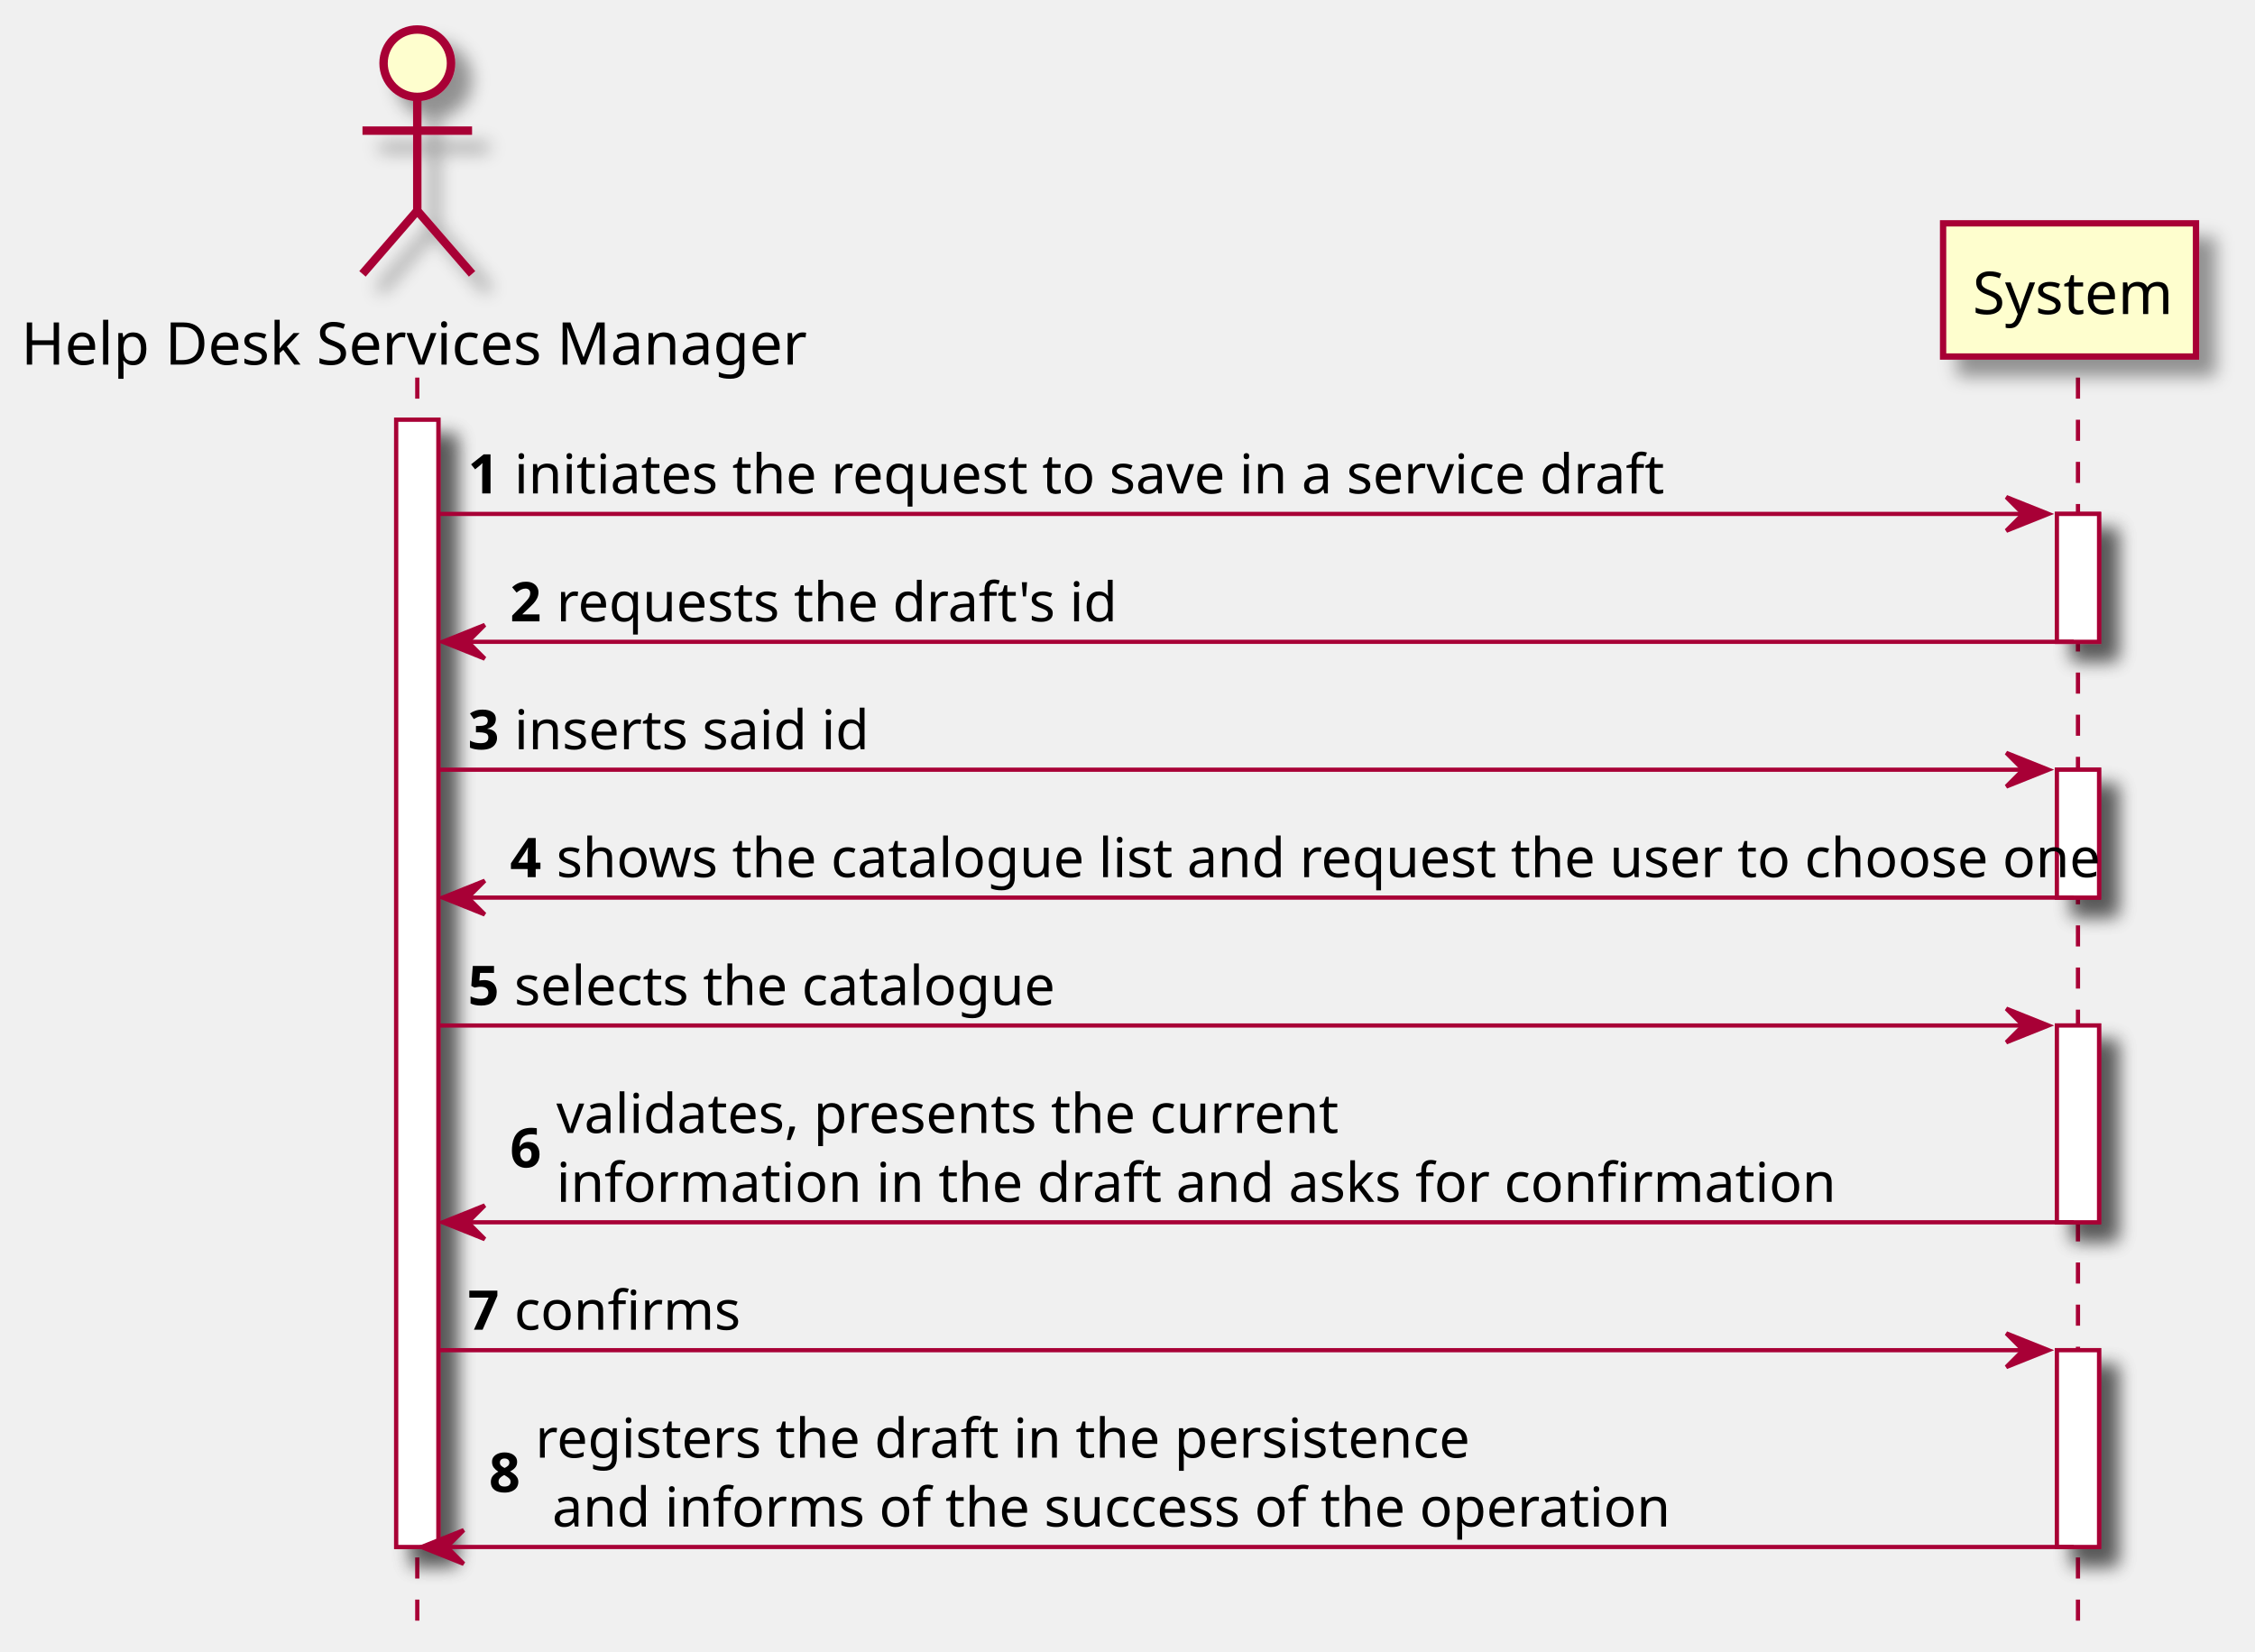
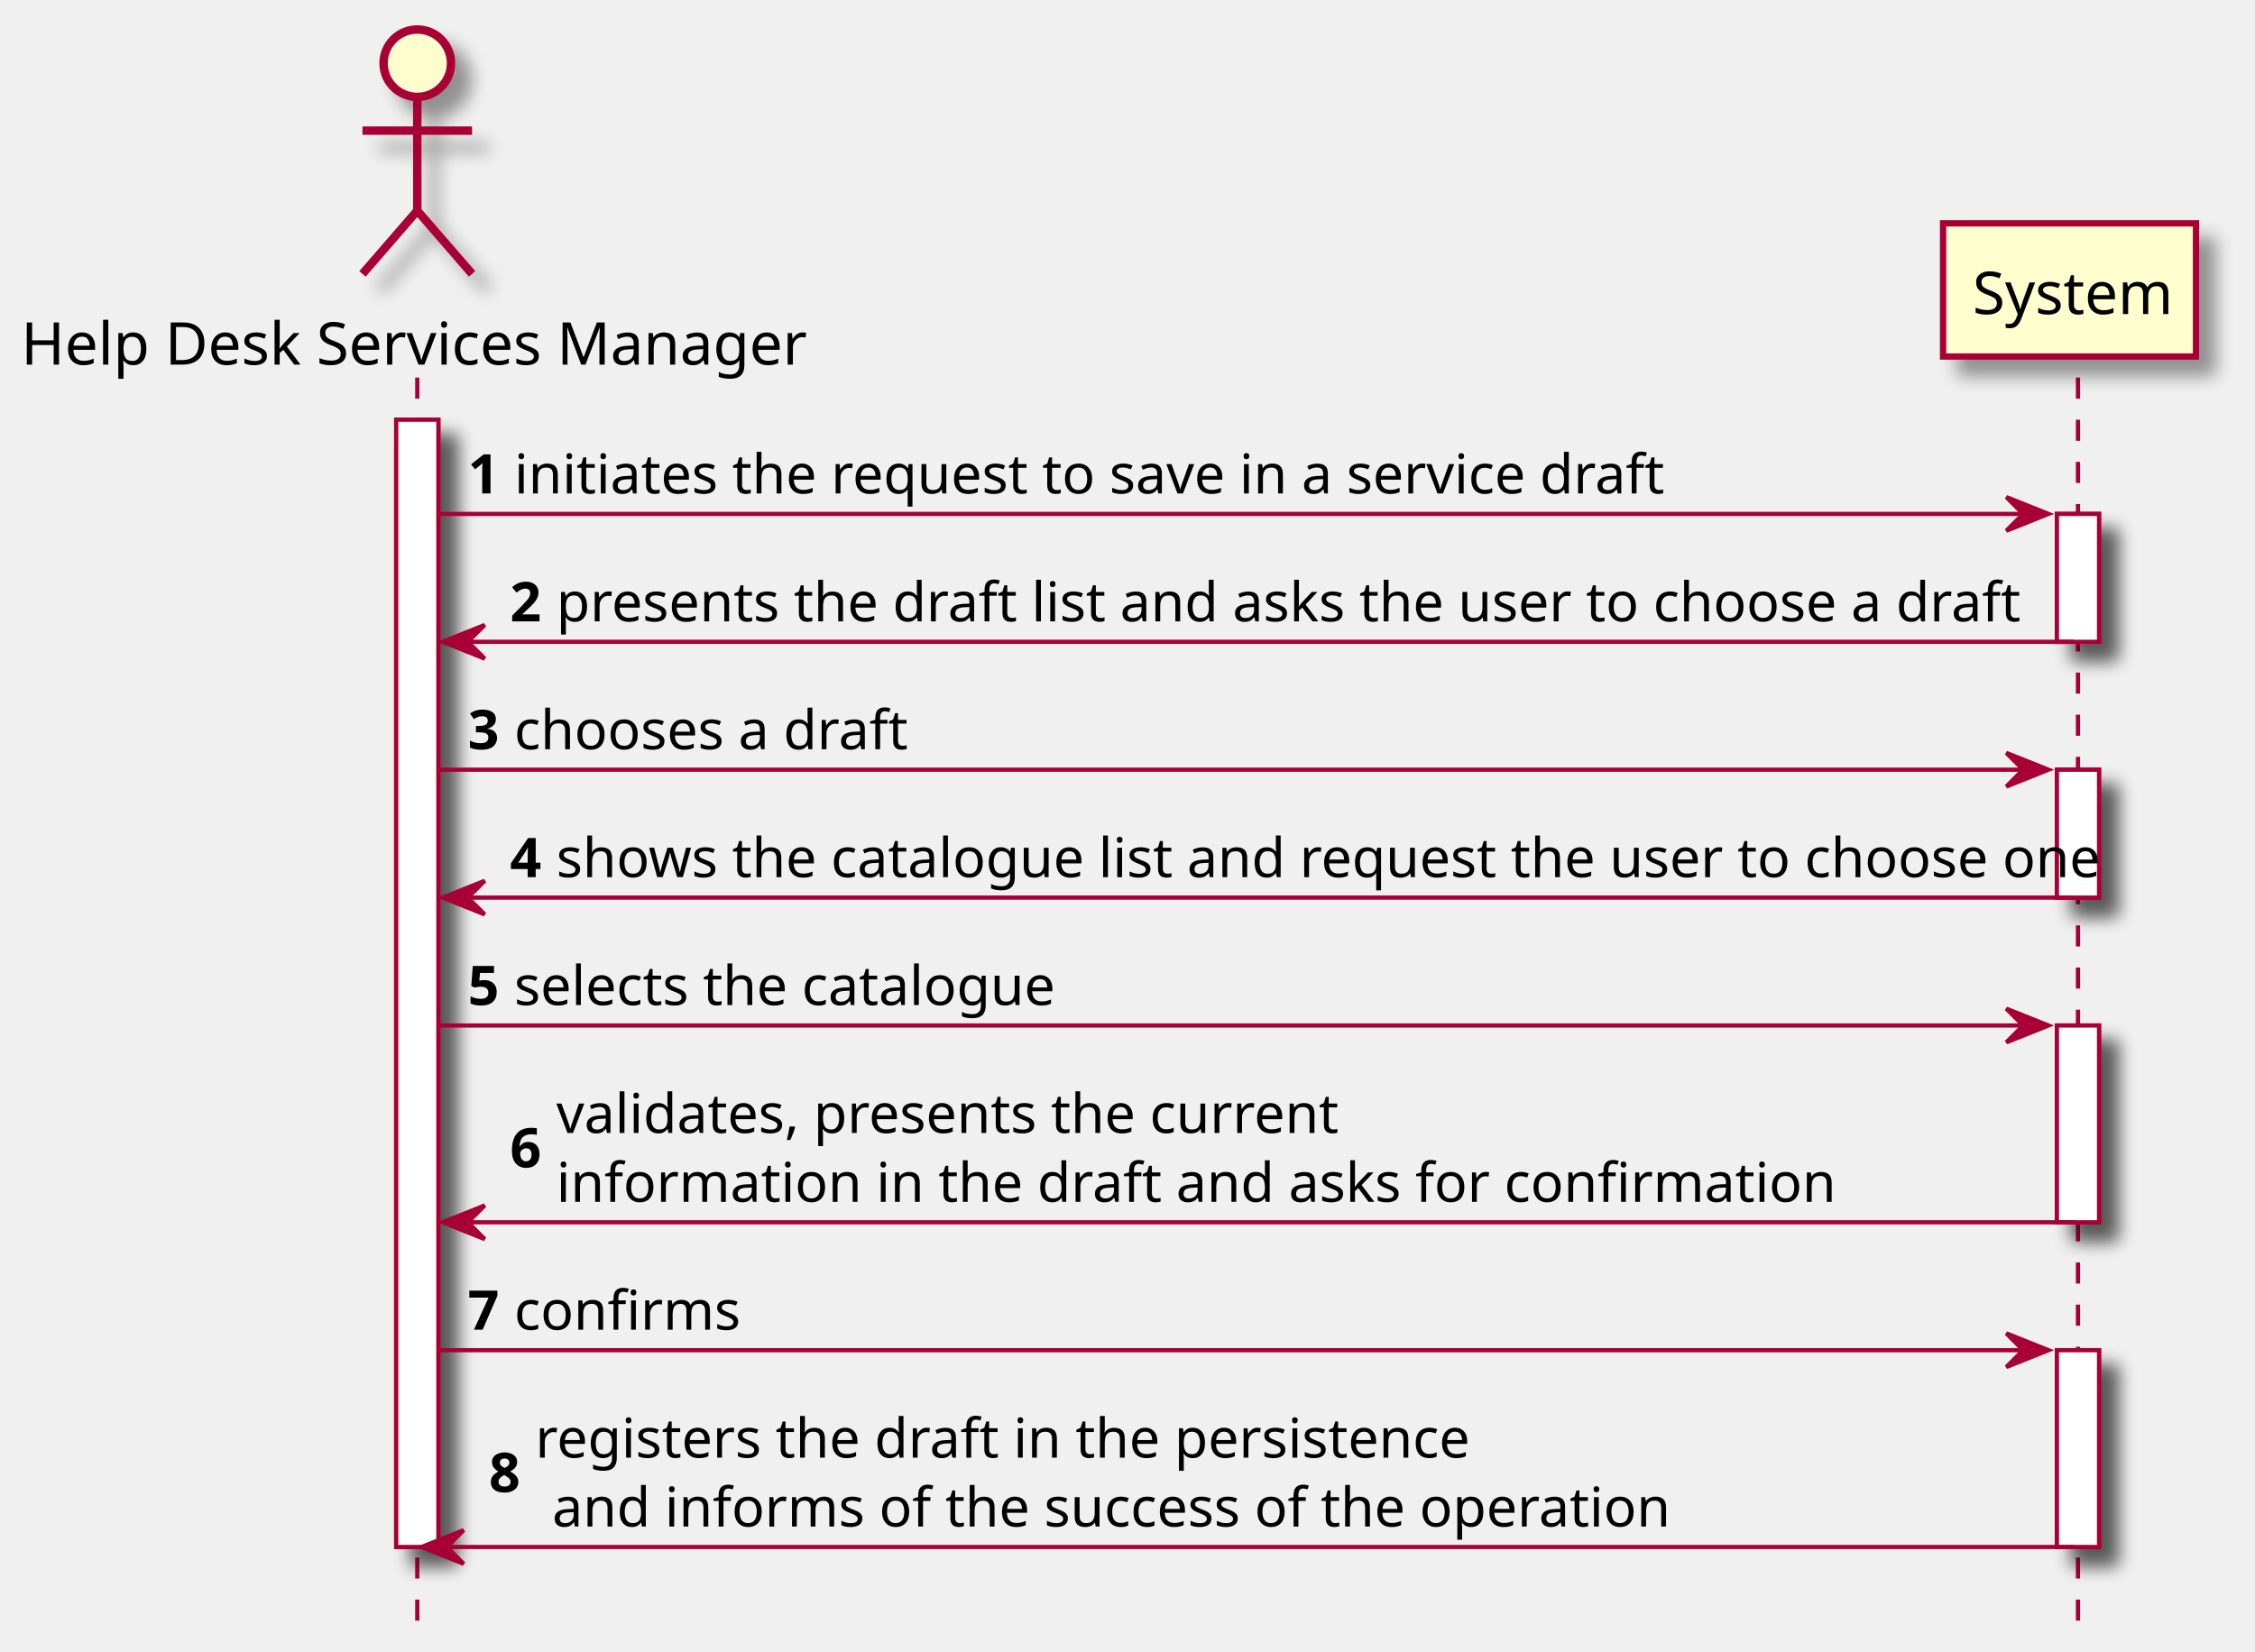
<svg xmlns="http://www.w3.org/2000/svg" contentScriptType="application/ecmascript" contentStyleType="text/css" height="392px" preserveAspectRatio="none" style="width:535px;height:392px;" version="1.1" viewBox="0 0 535 392" width="535px" zoomAndPan="magnify">
  <defs>
-     <filter height="300%" id="f1pp89qy25jue6" width="300%" x="-1" y="-1">
+     <filter height="300%" id="f8i2fabqa6q6c" width="300%" x="-1" y="-1">
      <feGaussianBlur result="blurOut" stdDeviation="2.0" />
      <feColorMatrix in="blurOut" result="blurOut2" type="matrix" values="0 0 0 0 0 0 0 0 0 0 0 0 0 0 0 0 0 0 .4 0" />
      <feOffset dx="4.0" dy="4.0" in="blurOut2" result="blurOut3" />
      <feBlend in="SourceGraphic" in2="blurOut3" mode="normal" />
    </filter>
  </defs>
  <g>
-     <rect fill="#FFFFFF" filter="url(#f1pp89qy25jue6)" height="267.516" style="stroke:#A80036;stroke-width:1.0;" width="10" x="94" y="99.609" />
-     <rect fill="#FFFFFF" filter="url(#f1pp89qy25jue6)" height="30.352" style="stroke:#A80036;stroke-width:1.0;" width="10" x="488" y="121.961" />
-     <rect fill="#FFFFFF" filter="url(#f1pp89qy25jue6)" height="30.352" style="stroke:#A80036;stroke-width:1.0;" width="10" x="488" y="182.664" />
-     <rect fill="#FFFFFF" filter="url(#f1pp89qy25jue6)" height="46.703" style="stroke:#A80036;stroke-width:1.0;" width="10" x="488" y="243.367" />
-     <rect fill="#FFFFFF" filter="url(#f1pp89qy25jue6)" height="46.703" style="stroke:#A80036;stroke-width:1.0;" width="10" x="488" y="320.422" />
+     <rect fill="#FFFFFF" filter="url(#f8i2fabqa6q6c)" height="267.516" style="stroke:#A80036;stroke-width:1.0;" width="10" x="94" y="99.609" />
+     <rect fill="#FFFFFF" filter="url(#f8i2fabqa6q6c)" height="30.352" style="stroke:#A80036;stroke-width:1.0;" width="10" x="488" y="121.961" />
+     <rect fill="#FFFFFF" filter="url(#f8i2fabqa6q6c)" height="30.352" style="stroke:#A80036;stroke-width:1.0;" width="10" x="488" y="182.664" />
+     <rect fill="#FFFFFF" filter="url(#f8i2fabqa6q6c)" height="46.703" style="stroke:#A80036;stroke-width:1.0;" width="10" x="488" y="243.367" />
+     <rect fill="#FFFFFF" filter="url(#f8i2fabqa6q6c)" height="46.703" style="stroke:#A80036;stroke-width:1.0;" width="10" x="488" y="320.422" />
    <line style="stroke:#A80036;stroke-width:1.0;stroke-dasharray:5.0,5.0;" x1="99" x2="99" y1="89.609" y2="385.125" />
    <line style="stroke:#A80036;stroke-width:1.0;stroke-dasharray:5.0,5.0;" x1="493" x2="493" y1="89.609" y2="385.125" />
    <text fill="#000000" font-family="sans-serif" font-size="14" lengthAdjust="spacing" textLength="182" x="5" y="86.533">Help Desk Services Manager</text>
-     <ellipse cx="99" cy="15" fill="#FEFECE" filter="url(#f1pp89qy25jue6)" rx="8" ry="8" style="stroke:#A80036;stroke-width:2.0;" />
-     <path d="M99,23 L99,50 M86,31 L112,31 M99,50 L86,65 M99,50 L112,65 " fill="none" filter="url(#f1pp89qy25jue6)" style="stroke:#A80036;stroke-width:2.0;" />
-     <rect fill="#FEFECE" filter="url(#f1pp89qy25jue6)" height="31.609" style="stroke:#A80036;stroke-width:1.5;" width="60" x="461" y="53" />
+     <ellipse cx="99" cy="15" fill="#FEFECE" filter="url(#f8i2fabqa6q6c)" rx="8" ry="8" style="stroke:#A80036;stroke-width:2.0;" />
+     <path d="M99,23 L99,50 M86,31 L112,31 M99,50 L86,65 M99,50 L112,65 " fill="none" filter="url(#f8i2fabqa6q6c)" style="stroke:#A80036;stroke-width:2.0;" />
+     <rect fill="#FEFECE" filter="url(#f8i2fabqa6q6c)" height="31.609" style="stroke:#A80036;stroke-width:1.5;" width="60" x="461" y="53" />
    <text fill="#000000" font-family="sans-serif" font-size="14" lengthAdjust="spacing" textLength="46" x="468" y="74.533">System</text>
-     <rect fill="#FFFFFF" filter="url(#f1pp89qy25jue6)" height="267.516" style="stroke:#A80036;stroke-width:1.0;" width="10" x="94" y="99.609" />
-     <rect fill="#FFFFFF" filter="url(#f1pp89qy25jue6)" height="30.352" style="stroke:#A80036;stroke-width:1.0;" width="10" x="488" y="121.961" />
-     <rect fill="#FFFFFF" filter="url(#f1pp89qy25jue6)" height="30.352" style="stroke:#A80036;stroke-width:1.0;" width="10" x="488" y="182.664" />
-     <rect fill="#FFFFFF" filter="url(#f1pp89qy25jue6)" height="46.703" style="stroke:#A80036;stroke-width:1.0;" width="10" x="488" y="243.367" />
-     <rect fill="#FFFFFF" filter="url(#f1pp89qy25jue6)" height="46.703" style="stroke:#A80036;stroke-width:1.0;" width="10" x="488" y="320.422" />
+     <rect fill="#FFFFFF" filter="url(#f8i2fabqa6q6c)" height="267.516" style="stroke:#A80036;stroke-width:1.0;" width="10" x="94" y="99.609" />
+     <rect fill="#FFFFFF" filter="url(#f8i2fabqa6q6c)" height="30.352" style="stroke:#A80036;stroke-width:1.0;" width="10" x="488" y="121.961" />
+     <rect fill="#FFFFFF" filter="url(#f8i2fabqa6q6c)" height="30.352" style="stroke:#A80036;stroke-width:1.0;" width="10" x="488" y="182.664" />
+     <rect fill="#FFFFFF" filter="url(#f8i2fabqa6q6c)" height="46.703" style="stroke:#A80036;stroke-width:1.0;" width="10" x="488" y="243.367" />
+     <rect fill="#FFFFFF" filter="url(#f8i2fabqa6q6c)" height="46.703" style="stroke:#A80036;stroke-width:1.0;" width="10" x="488" y="320.422" />
    <polygon fill="#A80036" points="476,117.961,486,121.961,476,125.961,480,121.961" style="stroke:#A80036;stroke-width:1.0;" />
    <line style="stroke:#A80036;stroke-width:1.0;" x1="104" x2="482" y1="121.961" y2="121.961" />
    <text fill="#000000" font-family="sans-serif" font-size="13" font-weight="bold" lengthAdjust="spacing" textLength="7" x="111" y="117.105">1</text>
    <text fill="#000000" font-family="sans-serif" font-size="13" lengthAdjust="spacing" textLength="257" x="122" y="117.105">initiates the request to save in a service draft</text>
    <polygon fill="#A80036" points="115,148.312,105,152.312,115,156.312,111,152.312" style="stroke:#A80036;stroke-width:1.0;" />
    <line style="stroke:#A80036;stroke-width:1.0;" x1="109" x2="492" y1="152.312" y2="152.312" />
    <text fill="#000000" font-family="sans-serif" font-size="13" font-weight="bold" lengthAdjust="spacing" textLength="7" x="121" y="147.456">2</text>
-     <text fill="#000000" font-family="sans-serif" font-size="13" lengthAdjust="spacing" textLength="124" x="132" y="147.456">requests the draft's id</text>
+     <text fill="#000000" font-family="sans-serif" font-size="13" lengthAdjust="spacing" textLength="331" x="132" y="147.456">presents the draft list and asks the user to choose a draft</text>
    <polygon fill="#A80036" points="476,178.664,486,182.664,476,186.664,480,182.664" style="stroke:#A80036;stroke-width:1.0;" />
    <line style="stroke:#A80036;stroke-width:1.0;" x1="104" x2="482" y1="182.664" y2="182.664" />
    <text fill="#000000" font-family="sans-serif" font-size="13" font-weight="bold" lengthAdjust="spacing" textLength="7" x="111" y="177.808">3</text>
-     <text fill="#000000" font-family="sans-serif" font-size="13" lengthAdjust="spacing" textLength="81" x="122" y="177.808">inserts said id</text>
+     <text fill="#000000" font-family="sans-serif" font-size="13" lengthAdjust="spacing" textLength="89" x="122" y="177.808">chooses a draft</text>
    <polygon fill="#A80036" points="115,209.016,105,213.016,115,217.016,111,213.016" style="stroke:#A80036;stroke-width:1.0;" />
    <line style="stroke:#A80036;stroke-width:1.0;" x1="109" x2="492" y1="213.016" y2="213.016" />
    <text fill="#000000" font-family="sans-serif" font-size="13" font-weight="bold" lengthAdjust="spacing" textLength="7" x="121" y="208.159">4</text>
    <text fill="#000000" font-family="sans-serif" font-size="13" lengthAdjust="spacing" textLength="349" x="132" y="208.159">shows the catalogue list and request the user to choose one</text>
    <polygon fill="#A80036" points="476,239.367,486,243.367,476,247.367,480,243.367" style="stroke:#A80036;stroke-width:1.0;" />
    <line style="stroke:#A80036;stroke-width:1.0;" x1="104" x2="482" y1="243.367" y2="243.367" />
    <text fill="#000000" font-family="sans-serif" font-size="13" font-weight="bold" lengthAdjust="spacing" textLength="7" x="111" y="238.511">5</text>
    <text fill="#000000" font-family="sans-serif" font-size="13" lengthAdjust="spacing" textLength="124" x="122" y="238.511">selects the catalogue</text>
    <polygon fill="#A80036" points="115,286.07,105,290.07,115,294.07,111,290.07" style="stroke:#A80036;stroke-width:1.0;" />
    <line style="stroke:#A80036;stroke-width:1.0;" x1="109" x2="492" y1="290.07" y2="290.07" />
    <text fill="#000000" font-family="sans-serif" font-size="13" font-weight="bold" lengthAdjust="spacing" textLength="7" x="121" y="277.038">6</text>
    <text fill="#000000" font-family="sans-serif" font-size="13" lengthAdjust="spacing" textLength="174" x="132" y="268.862">validates, presents the current</text>
    <text fill="#000000" font-family="sans-serif" font-size="13" lengthAdjust="spacing" textLength="277" x="132" y="285.214">information in the draft and asks for confirmation</text>
    <polygon fill="#A80036" points="476,316.422,486,320.422,476,324.422,480,320.422" style="stroke:#A80036;stroke-width:1.0;" />
    <line style="stroke:#A80036;stroke-width:1.0;" x1="104" x2="482" y1="320.422" y2="320.422" />
    <text fill="#000000" font-family="sans-serif" font-size="13" font-weight="bold" lengthAdjust="spacing" textLength="7" x="111" y="315.565">7</text>
    <text fill="#000000" font-family="sans-serif" font-size="13" lengthAdjust="spacing" textLength="49" x="122" y="315.565">confirms</text>
    <polygon fill="#A80036" points="110,363.125,100,367.125,110,371.125,106,367.125" style="stroke:#A80036;stroke-width:1.0;" />
    <line style="stroke:#A80036;stroke-width:1.0;" x1="104" x2="492" y1="367.125" y2="367.125" />
    <text fill="#000000" font-family="sans-serif" font-size="13" font-weight="bold" lengthAdjust="spacing" textLength="7" x="116" y="354.093">8</text>
    <text fill="#000000" font-family="sans-serif" font-size="13" lengthAdjust="spacing" textLength="208" x="127" y="345.917">registers the draft in the persistence</text>
    <text fill="#000000" font-family="sans-serif" font-size="13" lengthAdjust="spacing" textLength="249" x="131" y="362.269">and informs of the success of the operation</text>
  </g>
</svg>
